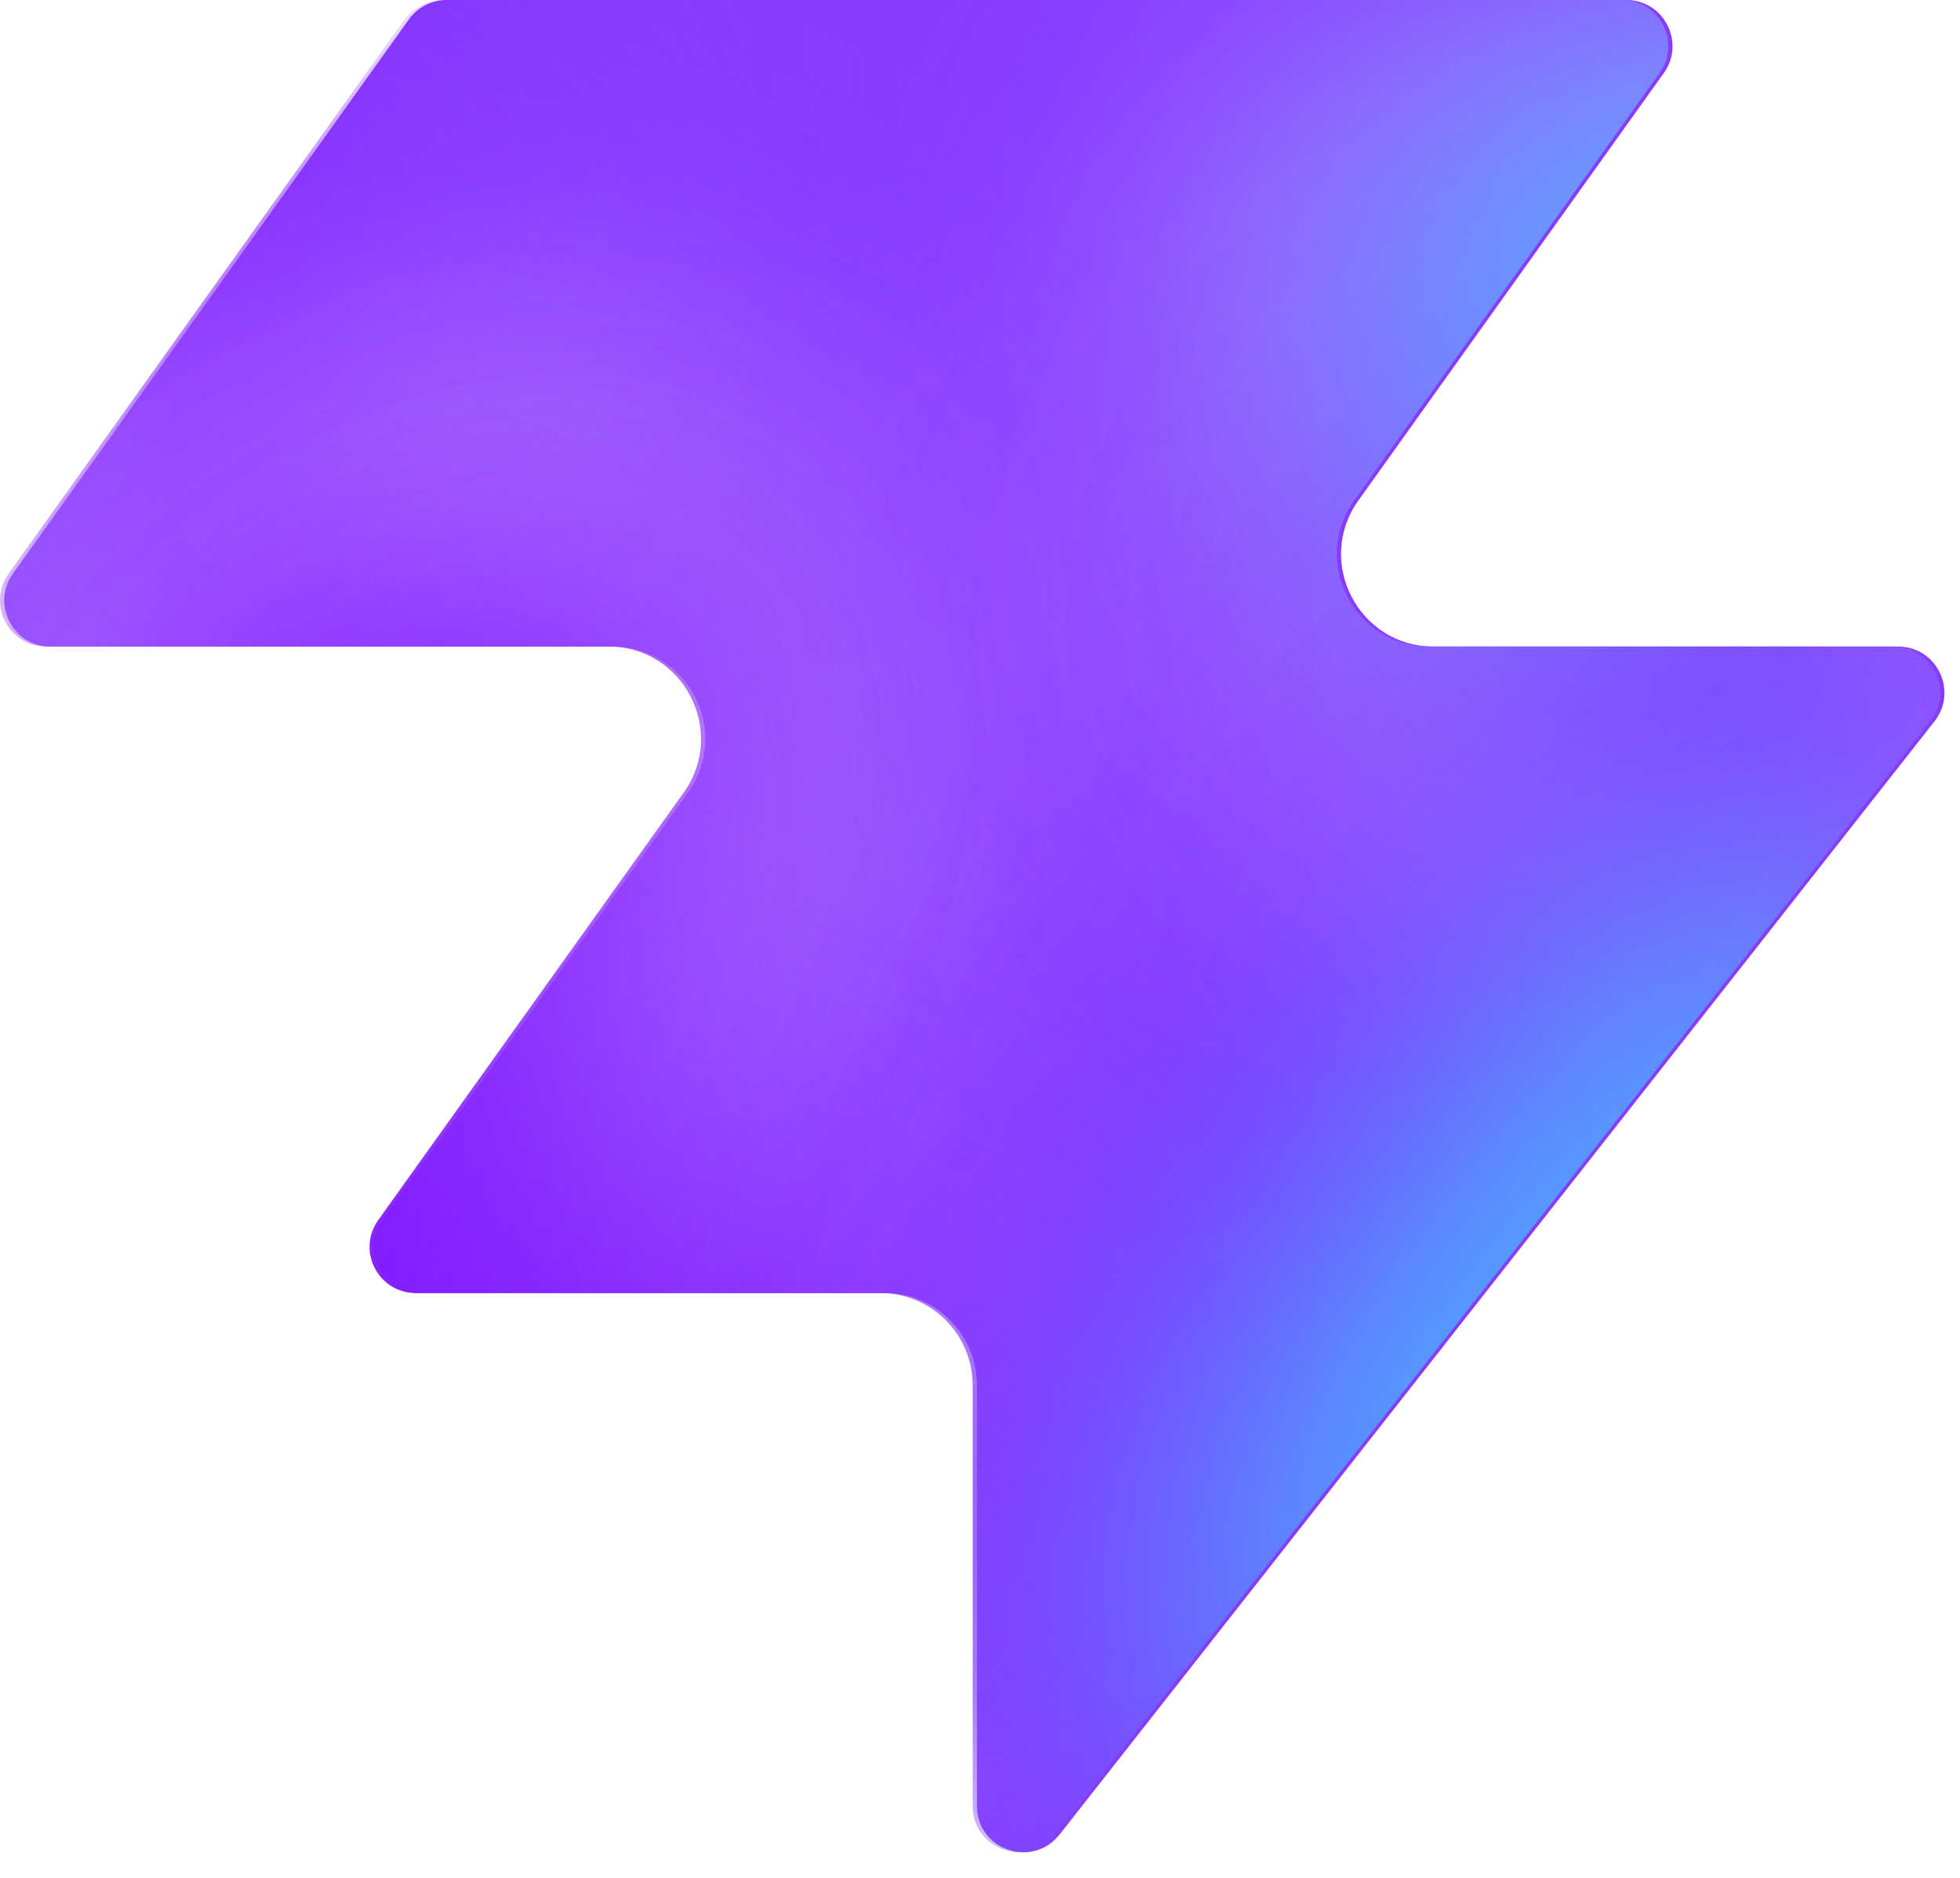
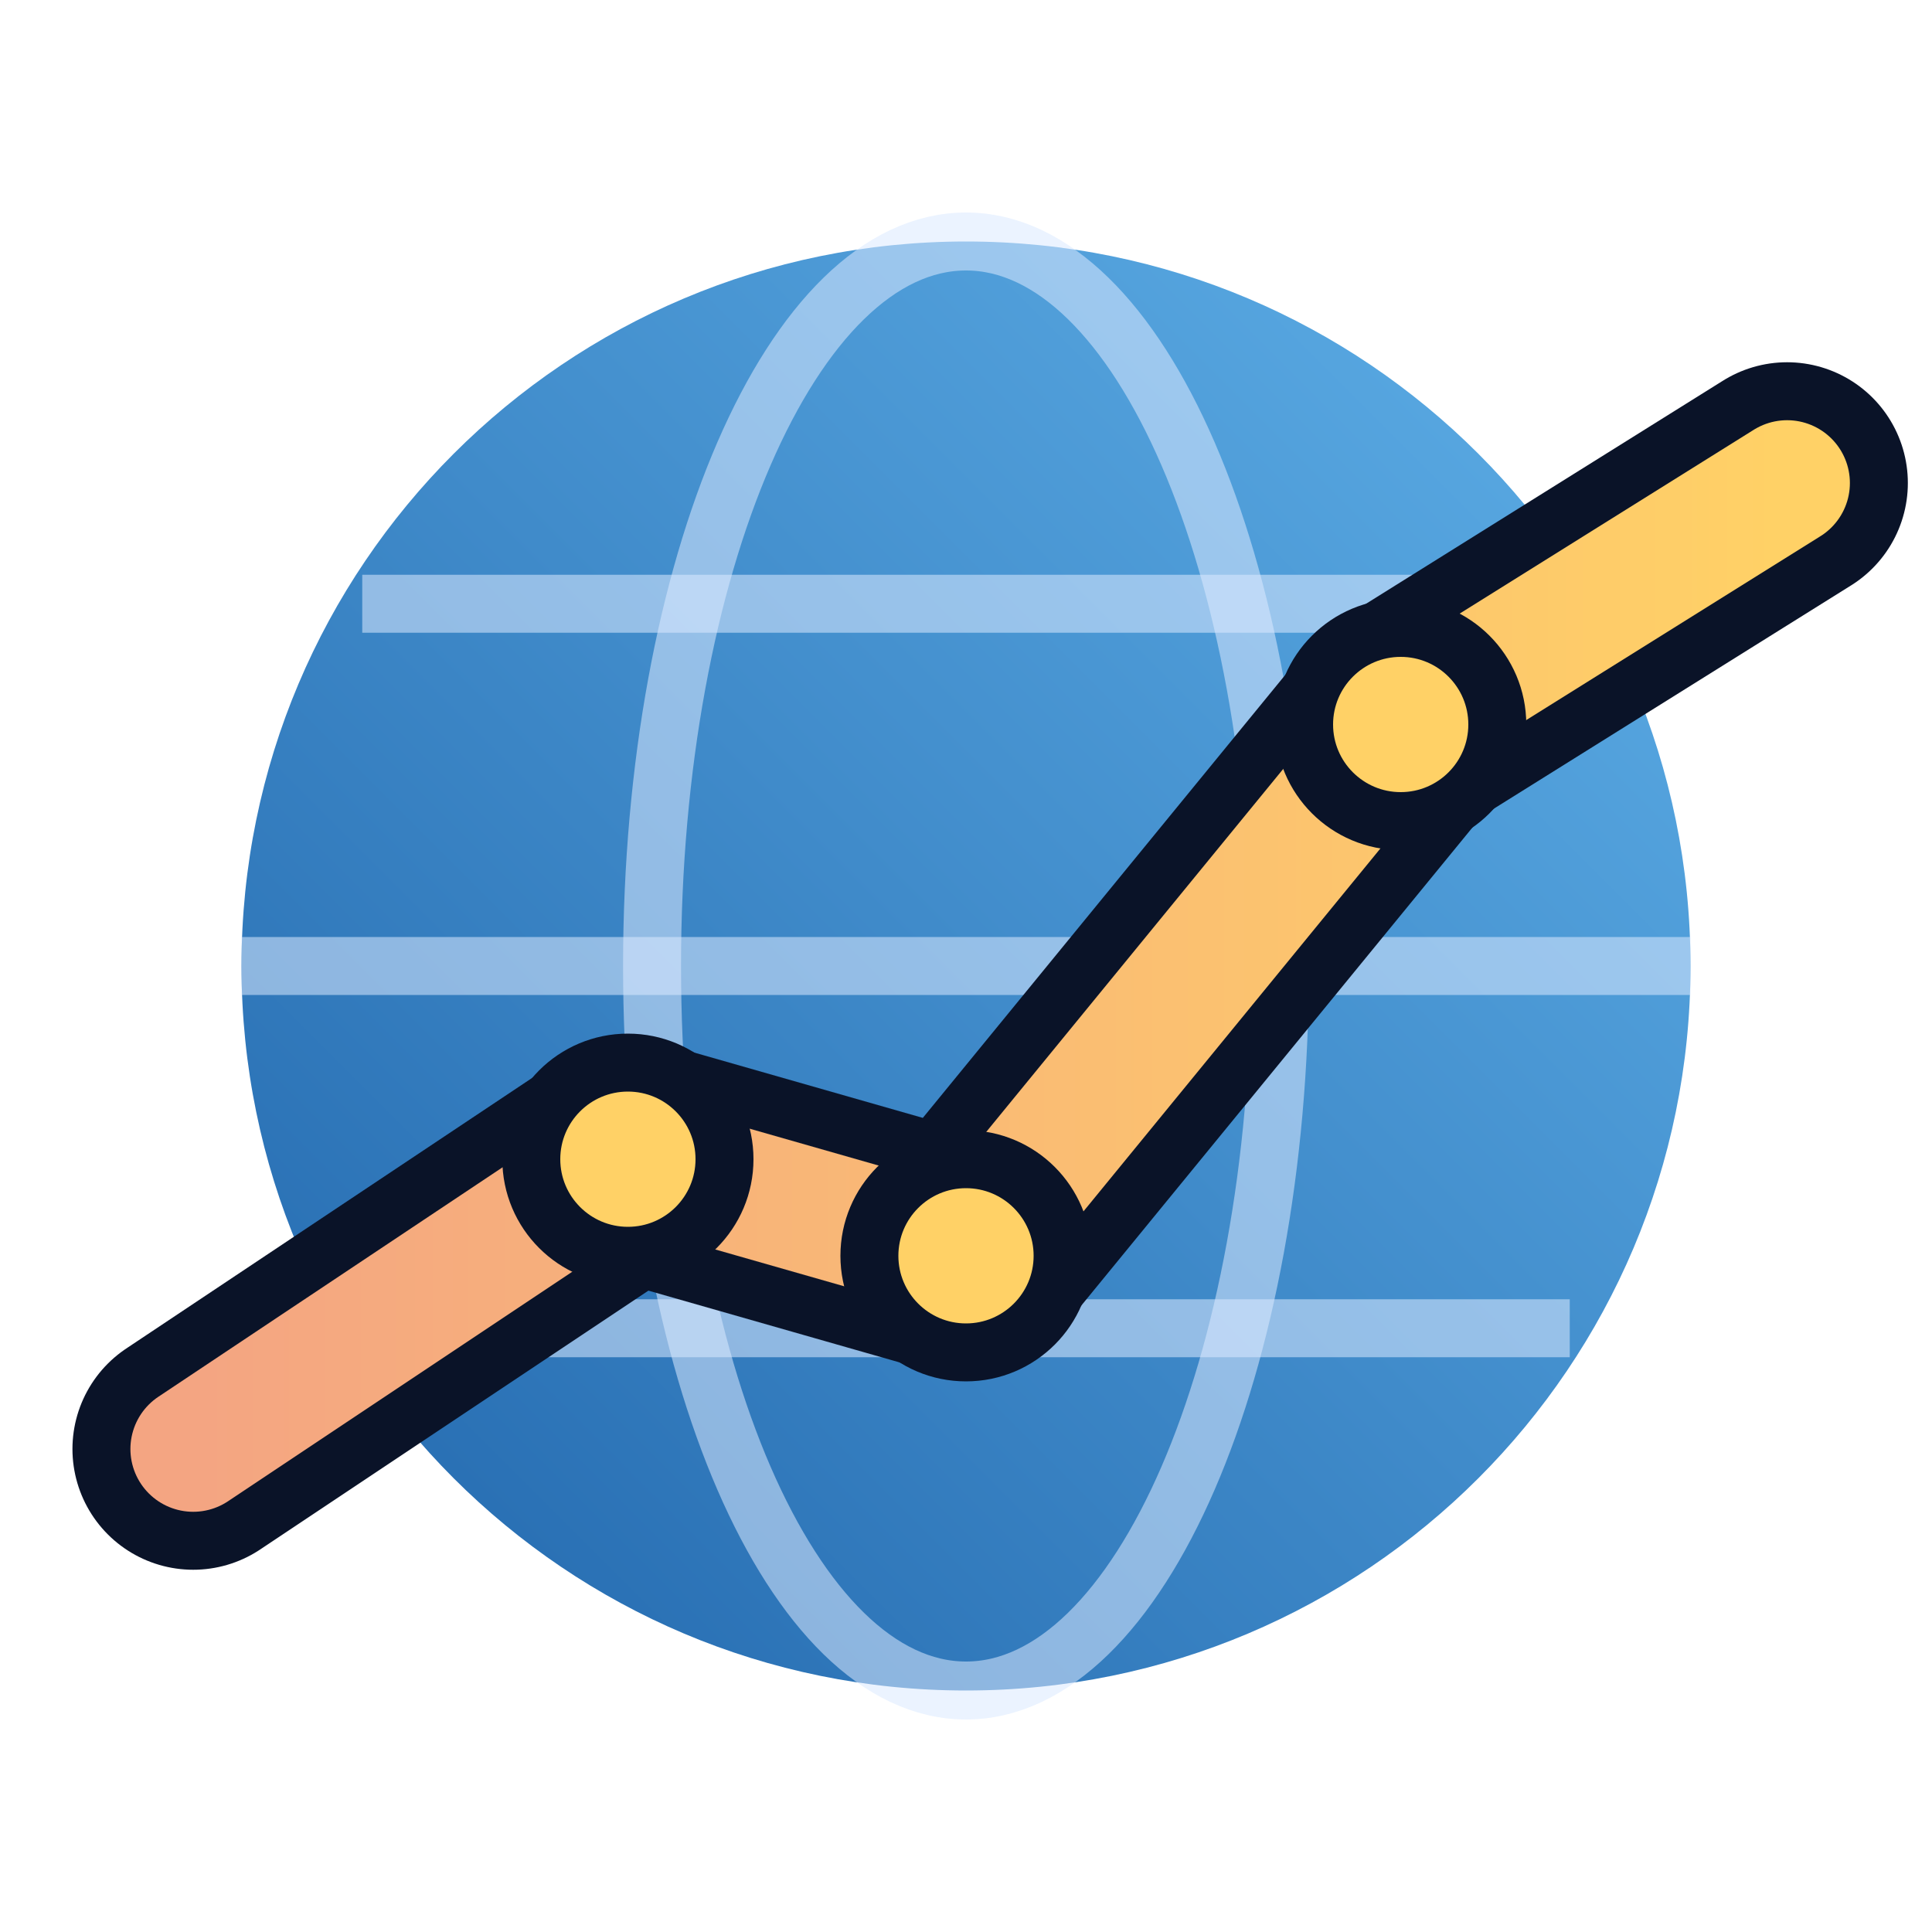
- <svg xmlns="http://www.w3.org/2000/svg" width="48" height="46" fill="none" viewBox="0 0 48 46">
-   <path fill="#863bff" d="M25.946 44.938c-.664.845-2.021.375-2.021-.698V33.937a2.26 2.26 0 0 0-2.262-2.262H10.287c-.92 0-1.456-1.04-.92-1.788l7.48-10.471c1.07-1.497 0-3.578-1.842-3.578H1.237c-.92 0-1.456-1.04-.92-1.788L10.013.474c.214-.297.556-.474.92-.474h28.894c.92 0 1.456 1.04.92 1.788l-7.48 10.471c-1.07 1.498 0 3.579 1.842 3.579h11.377c.943 0 1.473 1.088.89 1.83L25.947 44.94z" style="fill:#863bff;fill:color(display-p3 .525 .23 1);fill-opacity:1" />
-   <mask id="a" width="48" height="46" x="0" y="0" maskUnits="userSpaceOnUse" style="mask-type:alpha">
-     <path fill="#000" d="M25.842 44.938c-.664.844-2.021.375-2.021-.698V33.937a2.26 2.26 0 0 0-2.262-2.262H10.183c-.92 0-1.456-1.04-.92-1.788l7.48-10.471c1.07-1.498 0-3.579-1.842-3.579H1.133c-.92 0-1.456-1.04-.92-1.787L9.91.473c.214-.297.556-.474.92-.474h28.894c.92 0 1.456 1.04.92 1.788l-7.48 10.471c-1.07 1.498 0 3.578 1.842 3.578h11.377c.943 0 1.473 1.088.89 1.832L25.843 44.94z" style="fill:#000;fill-opacity:1" />
-   </mask>
-   <g mask="url(#a)">
-     <g filter="url(#b)">
-       <ellipse cx="5.508" cy="14.704" fill="#ede6ff" rx="5.508" ry="14.704" style="fill:#ede6ff;fill:color(display-p3 .927 .903 1);fill-opacity:1" transform="matrix(.00324 1 1 -.00324 -4.47 31.516)" />
-     </g>
-     <g filter="url(#c)">
-       <ellipse cx="10.399" cy="29.851" fill="#ede6ff" rx="10.399" ry="29.851" style="fill:#ede6ff;fill:color(display-p3 .927 .903 1);fill-opacity:1" transform="matrix(.00324 1 1 -.00324 -39.328 7.883)" />
-     </g>
-     <g filter="url(#d)">
-       <ellipse cx="5.508" cy="30.487" fill="#7e14ff" rx="5.508" ry="30.487" style="fill:#7e14ff;fill:color(display-p3 .492 .077 1);fill-opacity:1" transform="rotate(89.814 -25.913 -14.639)scale(1 -1)" />
-     </g>
-     <g filter="url(#e)">
-       <ellipse cx="5.508" cy="30.599" fill="#7e14ff" rx="5.508" ry="30.599" style="fill:#7e14ff;fill:color(display-p3 .492 .077 1);fill-opacity:1" transform="rotate(89.814 -32.644 -3.334)scale(1 -1)" />
-     </g>
-     <g filter="url(#f)">
-       <ellipse cx="5.508" cy="30.599" fill="#7e14ff" rx="5.508" ry="30.599" style="fill:#7e14ff;fill:color(display-p3 .492 .077 1);fill-opacity:1" transform="matrix(.00324 1 1 -.00324 -34.34 30.47)" />
-     </g>
-     <g filter="url(#g)">
-       <ellipse cx="14.072" cy="22.078" fill="#ede6ff" rx="14.072" ry="22.078" style="fill:#ede6ff;fill:color(display-p3 .927 .903 1);fill-opacity:1" transform="rotate(93.35 24.506 48.493)scale(-1 1)" />
-     </g>
-     <g filter="url(#h)">
-       <ellipse cx="3.47" cy="21.501" fill="#7e14ff" rx="3.47" ry="21.501" style="fill:#7e14ff;fill:color(display-p3 .492 .077 1);fill-opacity:1" transform="rotate(89.009 28.708 47.59)scale(-1 1)" />
-     </g>
-     <g filter="url(#i)">
-       <ellipse cx="3.47" cy="21.501" fill="#7e14ff" rx="3.47" ry="21.501" style="fill:#7e14ff;fill:color(display-p3 .492 .077 1);fill-opacity:1" transform="rotate(89.009 28.708 47.59)scale(-1 1)" />
-     </g>
-     <g filter="url(#j)">
-       <ellipse cx=".387" cy="8.972" fill="#7e14ff" rx="4.407" ry="29.108" style="fill:#7e14ff;fill:color(display-p3 .492 .077 1);fill-opacity:1" transform="rotate(39.51 .387 8.972)" />
-     </g>
-     <g filter="url(#k)">
-       <ellipse cx="47.523" cy="-6.092" fill="#7e14ff" rx="4.407" ry="29.108" style="fill:#7e14ff;fill:color(display-p3 .492 .077 1);fill-opacity:1" transform="rotate(37.892 47.523 -6.092)" />
-     </g>
-     <g filter="url(#l)">
-       <ellipse cx="41.412" cy="6.333" fill="#47bfff" rx="5.971" ry="9.665" style="fill:#47bfff;fill:color(display-p3 .28 .748 1);fill-opacity:1" transform="rotate(37.892 41.412 6.333)" />
-     </g>
-     <g filter="url(#m)">
-       <ellipse cx="-1.879" cy="38.332" fill="#7e14ff" rx="4.407" ry="29.108" style="fill:#7e14ff;fill:color(display-p3 .492 .077 1);fill-opacity:1" transform="rotate(37.892 -1.88 38.332)" />
-     </g>
-     <g filter="url(#n)">
-       <ellipse cx="-1.879" cy="38.332" fill="#7e14ff" rx="4.407" ry="29.108" style="fill:#7e14ff;fill:color(display-p3 .492 .077 1);fill-opacity:1" transform="rotate(37.892 -1.88 38.332)" />
-     </g>
-     <g filter="url(#o)">
-       <ellipse cx="35.651" cy="29.907" fill="#7e14ff" rx="4.407" ry="29.108" style="fill:#7e14ff;fill:color(display-p3 .492 .077 1);fill-opacity:1" transform="rotate(37.892 35.651 29.907)" />
-     </g>
-     <g filter="url(#p)">
-       <ellipse cx="38.418" cy="32.4" fill="#47bfff" rx="5.971" ry="15.297" style="fill:#47bfff;fill:color(display-p3 .28 .748 1);fill-opacity:1" transform="rotate(37.892 38.418 32.4)" />
-     </g>
+ <svg xmlns="http://www.w3.org/2000/svg" viewBox="0 0 40 40">
+   <defs>
+     <linearGradient id="g" x1="0" y1="1" x2="1" y2="0">
+       <stop offset="0" stop-color="#2166ac" />
+       <stop offset="1" stop-color="#5fb0e8" />
+     </linearGradient>
+     <linearGradient id="t" x1="0" y1="0" x2="1" y2="0">
+       <stop offset="0" stop-color="#f4a582" />
+       <stop offset="1" stop-color="#ffd166" />
+     </linearGradient>
+   </defs>
+   <circle cx="20" cy="20" r="15" fill="url(#g)" />
+   <g fill="none" stroke="#dbe9ff" stroke-opacity=".55" stroke-width="1.2">
+     <ellipse cx="20" cy="20" rx="6.5" ry="15" />
+     <path d="M5 20h30M7.5 12.5h25M7.5 27.5h25" />
  </g>
-   <defs>
-     <filter id="b" width="60.045" height="41.654" x="-19.77" y="16.149" color-interpolation-filters="sRGB" filterUnits="userSpaceOnUse">
-       <feFlood flood-opacity="0" result="BackgroundImageFix" />
-       <feBlend in="SourceGraphic" in2="BackgroundImageFix" result="shape" />
-       <feGaussianBlur result="effect1_foregroundBlur_2002_17158" stdDeviation="7.659" />
-     </filter>
-     <filter id="c" width="90.34" height="51.437" x="-54.613" y="-7.533" color-interpolation-filters="sRGB" filterUnits="userSpaceOnUse">
-       <feFlood flood-opacity="0" result="BackgroundImageFix" />
-       <feBlend in="SourceGraphic" in2="BackgroundImageFix" result="shape" />
-       <feGaussianBlur result="effect1_foregroundBlur_2002_17158" stdDeviation="7.659" />
-     </filter>
-     <filter id="d" width="79.355" height="29.4" x="-49.64" y="2.03" color-interpolation-filters="sRGB" filterUnits="userSpaceOnUse">
-       <feFlood flood-opacity="0" result="BackgroundImageFix" />
-       <feBlend in="SourceGraphic" in2="BackgroundImageFix" result="shape" />
-       <feGaussianBlur result="effect1_foregroundBlur_2002_17158" stdDeviation="4.596" />
-     </filter>
-     <filter id="e" width="79.579" height="29.4" x="-45.045" y="20.029" color-interpolation-filters="sRGB" filterUnits="userSpaceOnUse">
-       <feFlood flood-opacity="0" result="BackgroundImageFix" />
-       <feBlend in="SourceGraphic" in2="BackgroundImageFix" result="shape" />
-       <feGaussianBlur result="effect1_foregroundBlur_2002_17158" stdDeviation="4.596" />
-     </filter>
-     <filter id="f" width="79.579" height="29.4" x="-43.513" y="21.178" color-interpolation-filters="sRGB" filterUnits="userSpaceOnUse">
-       <feFlood flood-opacity="0" result="BackgroundImageFix" />
-       <feBlend in="SourceGraphic" in2="BackgroundImageFix" result="shape" />
-       <feGaussianBlur result="effect1_foregroundBlur_2002_17158" stdDeviation="4.596" />
-     </filter>
-     <filter id="g" width="74.749" height="58.852" x="15.756" y="-17.901" color-interpolation-filters="sRGB" filterUnits="userSpaceOnUse">
-       <feFlood flood-opacity="0" result="BackgroundImageFix" />
-       <feBlend in="SourceGraphic" in2="BackgroundImageFix" result="shape" />
-       <feGaussianBlur result="effect1_foregroundBlur_2002_17158" stdDeviation="7.659" />
-     </filter>
-     <filter id="h" width="61.377" height="25.362" x="23.548" y="2.284" color-interpolation-filters="sRGB" filterUnits="userSpaceOnUse">
-       <feFlood flood-opacity="0" result="BackgroundImageFix" />
-       <feBlend in="SourceGraphic" in2="BackgroundImageFix" result="shape" />
-       <feGaussianBlur result="effect1_foregroundBlur_2002_17158" stdDeviation="4.596" />
-     </filter>
-     <filter id="i" width="61.377" height="25.362" x="23.548" y="2.284" color-interpolation-filters="sRGB" filterUnits="userSpaceOnUse">
-       <feFlood flood-opacity="0" result="BackgroundImageFix" />
-       <feBlend in="SourceGraphic" in2="BackgroundImageFix" result="shape" />
-       <feGaussianBlur result="effect1_foregroundBlur_2002_17158" stdDeviation="4.596" />
-     </filter>
-     <filter id="j" width="56.045" height="63.649" x="-27.636" y="-22.853" color-interpolation-filters="sRGB" filterUnits="userSpaceOnUse">
-       <feFlood flood-opacity="0" result="BackgroundImageFix" />
-       <feBlend in="SourceGraphic" in2="BackgroundImageFix" result="shape" />
-       <feGaussianBlur result="effect1_foregroundBlur_2002_17158" stdDeviation="4.596" />
-     </filter>
-     <filter id="k" width="54.814" height="64.646" x="20.116" y="-38.415" color-interpolation-filters="sRGB" filterUnits="userSpaceOnUse">
-       <feFlood flood-opacity="0" result="BackgroundImageFix" />
-       <feBlend in="SourceGraphic" in2="BackgroundImageFix" result="shape" />
-       <feGaussianBlur result="effect1_foregroundBlur_2002_17158" stdDeviation="4.596" />
-     </filter>
-     <filter id="l" width="33.541" height="35.313" x="24.641" y="-11.323" color-interpolation-filters="sRGB" filterUnits="userSpaceOnUse">
-       <feFlood flood-opacity="0" result="BackgroundImageFix" />
-       <feBlend in="SourceGraphic" in2="BackgroundImageFix" result="shape" />
-       <feGaussianBlur result="effect1_foregroundBlur_2002_17158" stdDeviation="4.596" />
-     </filter>
-     <filter id="m" width="54.814" height="64.646" x="-29.286" y="6.009" color-interpolation-filters="sRGB" filterUnits="userSpaceOnUse">
-       <feFlood flood-opacity="0" result="BackgroundImageFix" />
-       <feBlend in="SourceGraphic" in2="BackgroundImageFix" result="shape" />
-       <feGaussianBlur result="effect1_foregroundBlur_2002_17158" stdDeviation="4.596" />
-     </filter>
-     <filter id="n" width="54.814" height="64.646" x="-29.286" y="6.009" color-interpolation-filters="sRGB" filterUnits="userSpaceOnUse">
-       <feFlood flood-opacity="0" result="BackgroundImageFix" />
-       <feBlend in="SourceGraphic" in2="BackgroundImageFix" result="shape" />
-       <feGaussianBlur result="effect1_foregroundBlur_2002_17158" stdDeviation="4.596" />
-     </filter>
-     <filter id="o" width="54.814" height="64.646" x="8.244" y="-2.416" color-interpolation-filters="sRGB" filterUnits="userSpaceOnUse">
-       <feFlood flood-opacity="0" result="BackgroundImageFix" />
-       <feBlend in="SourceGraphic" in2="BackgroundImageFix" result="shape" />
-       <feGaussianBlur result="effect1_foregroundBlur_2002_17158" stdDeviation="4.596" />
-     </filter>
-     <filter id="p" width="39.409" height="43.623" x="18.713" y="10.588" color-interpolation-filters="sRGB" filterUnits="userSpaceOnUse">
-       <feFlood flood-opacity="0" result="BackgroundImageFix" />
-       <feBlend in="SourceGraphic" in2="BackgroundImageFix" result="shape" />
-       <feGaussianBlur result="effect1_foregroundBlur_2002_17158" stdDeviation="4.596" />
-     </filter>
-   </defs>
+   <polyline points="4,30 13,24 20,26 29,15 37,10" fill="none" stroke="#0a1328" stroke-width="5" stroke-linecap="round" stroke-linejoin="round" />
+   <polyline points="4,30 13,24 20,26 29,15 37,10" fill="none" stroke="url(#t)" stroke-width="2.6" stroke-linecap="round" stroke-linejoin="round" />
+   <g fill="#ffd166" stroke="#0a1328" stroke-width="1.2">
+     <circle cx="13" cy="24" r="2" />
+     <circle cx="20" cy="26" r="2" />
+     <circle cx="29" cy="15" r="2" />
+   </g>
</svg>
